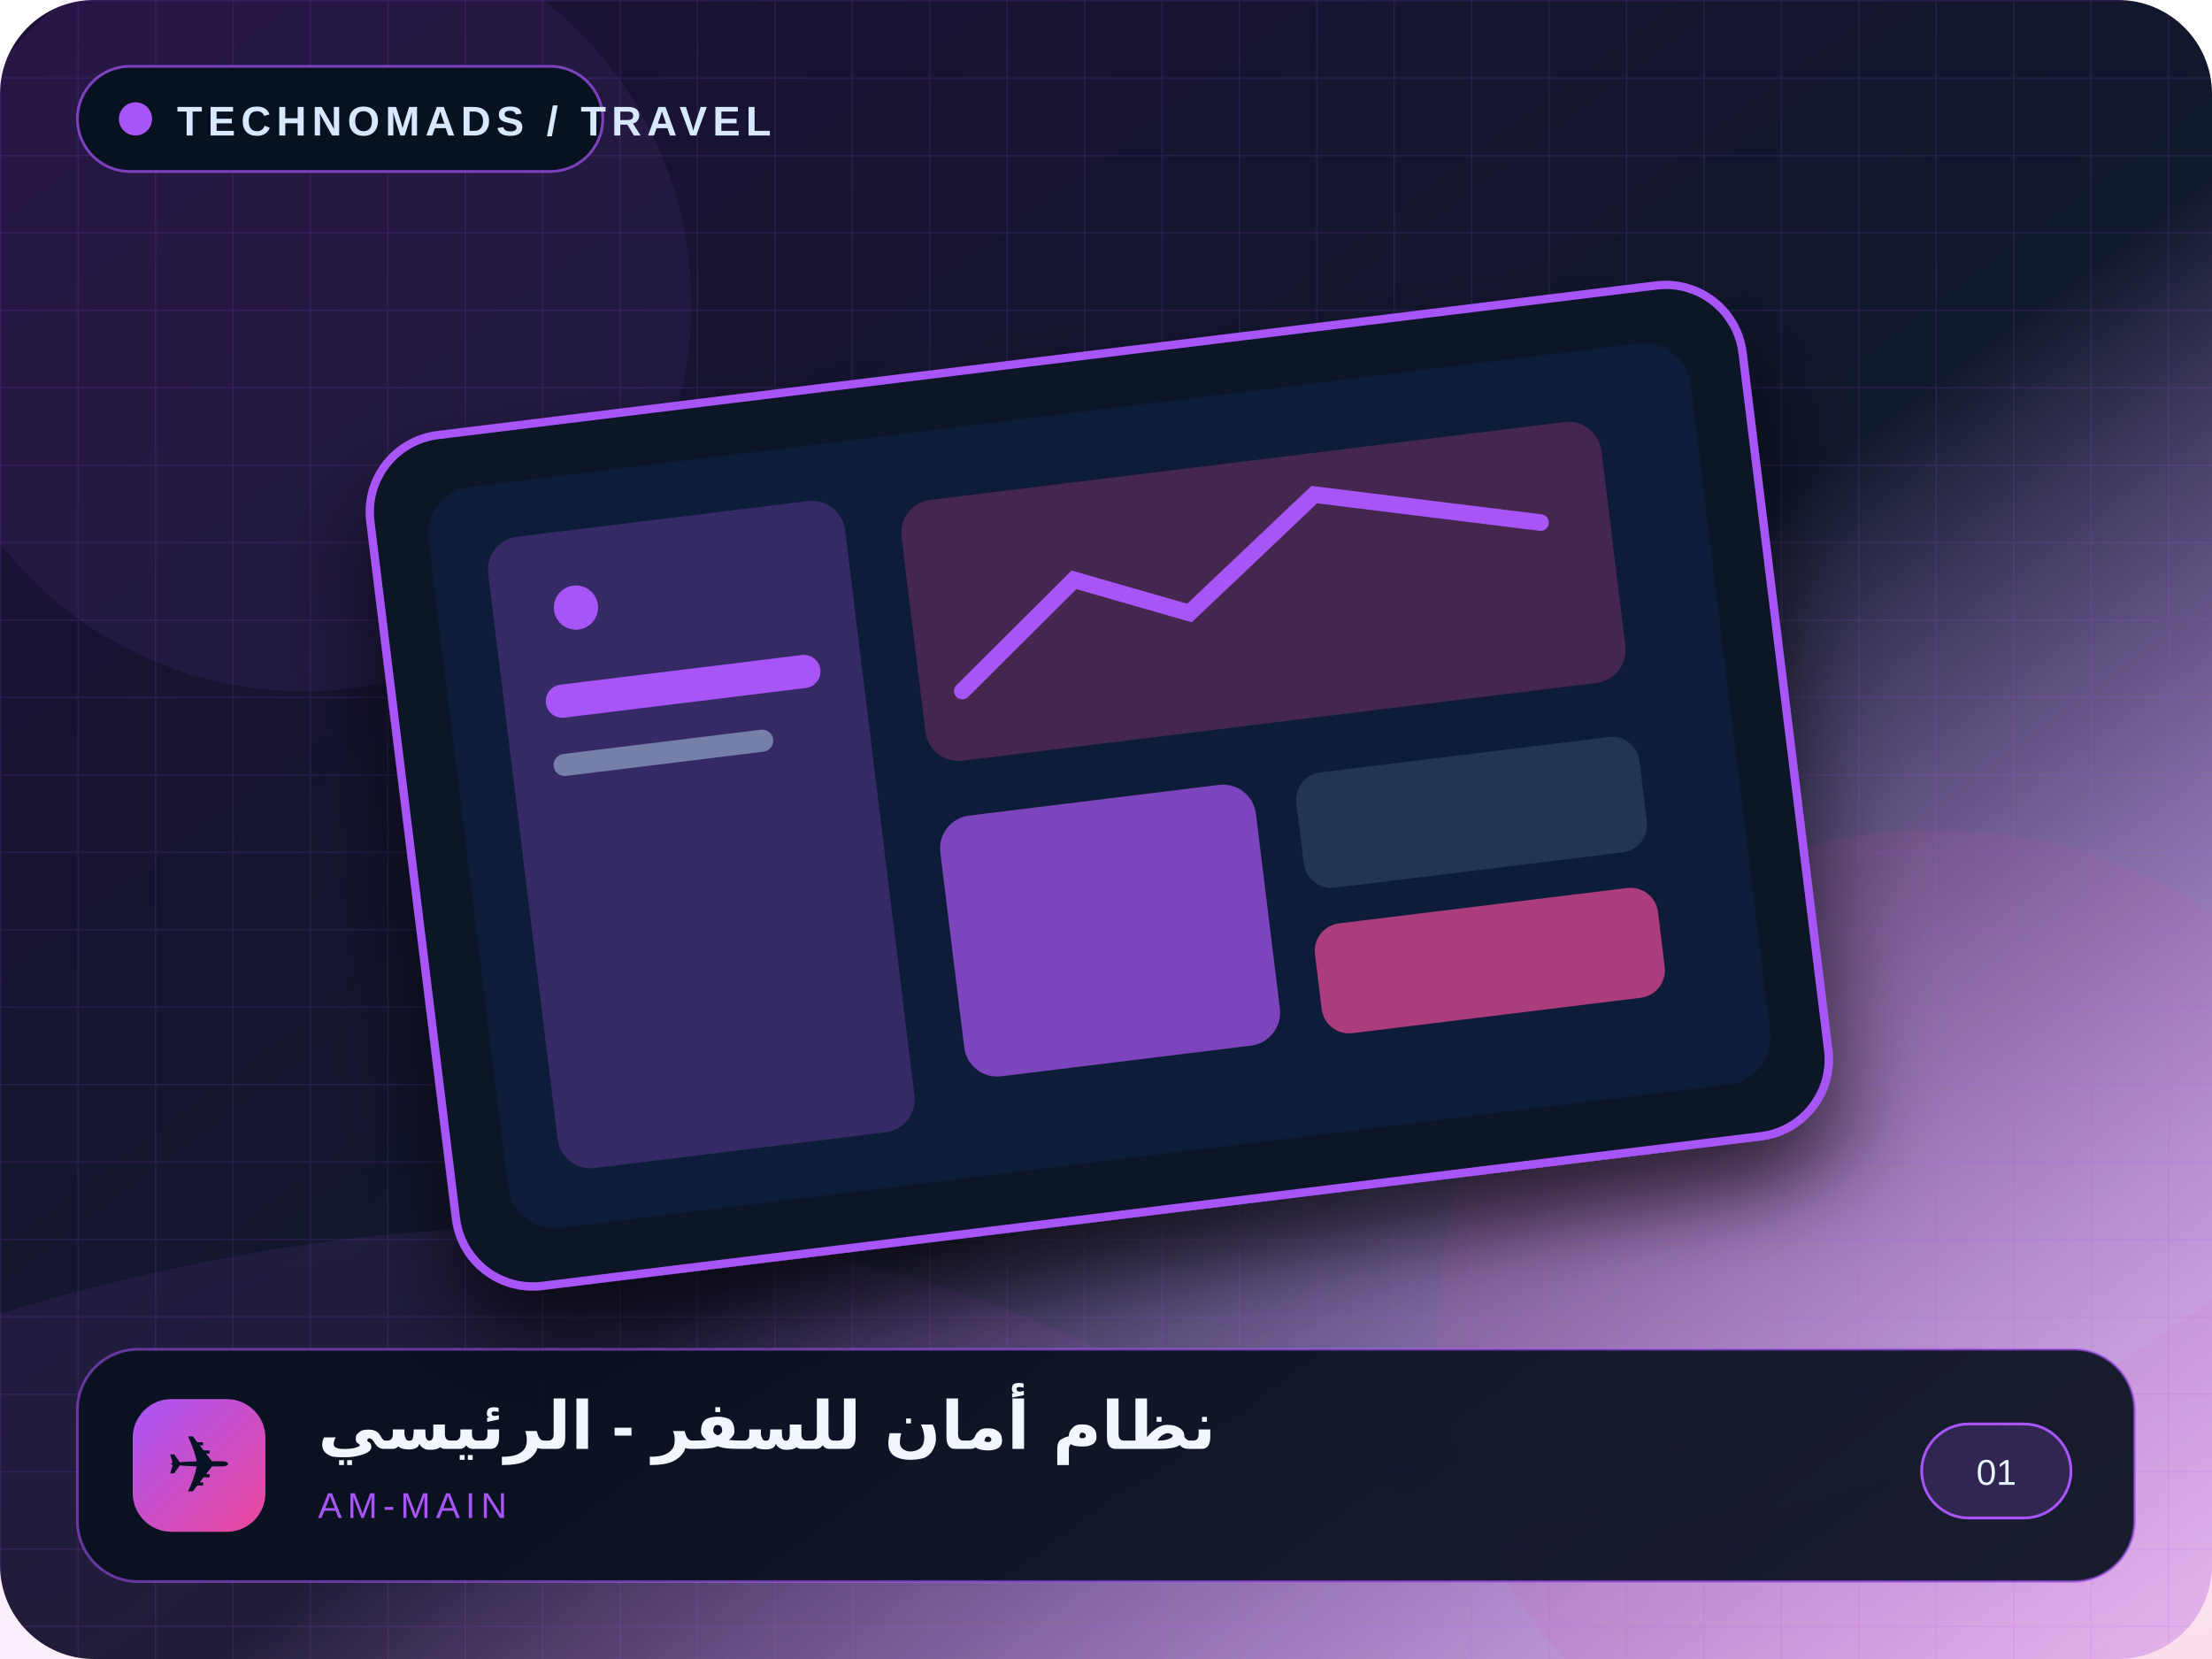
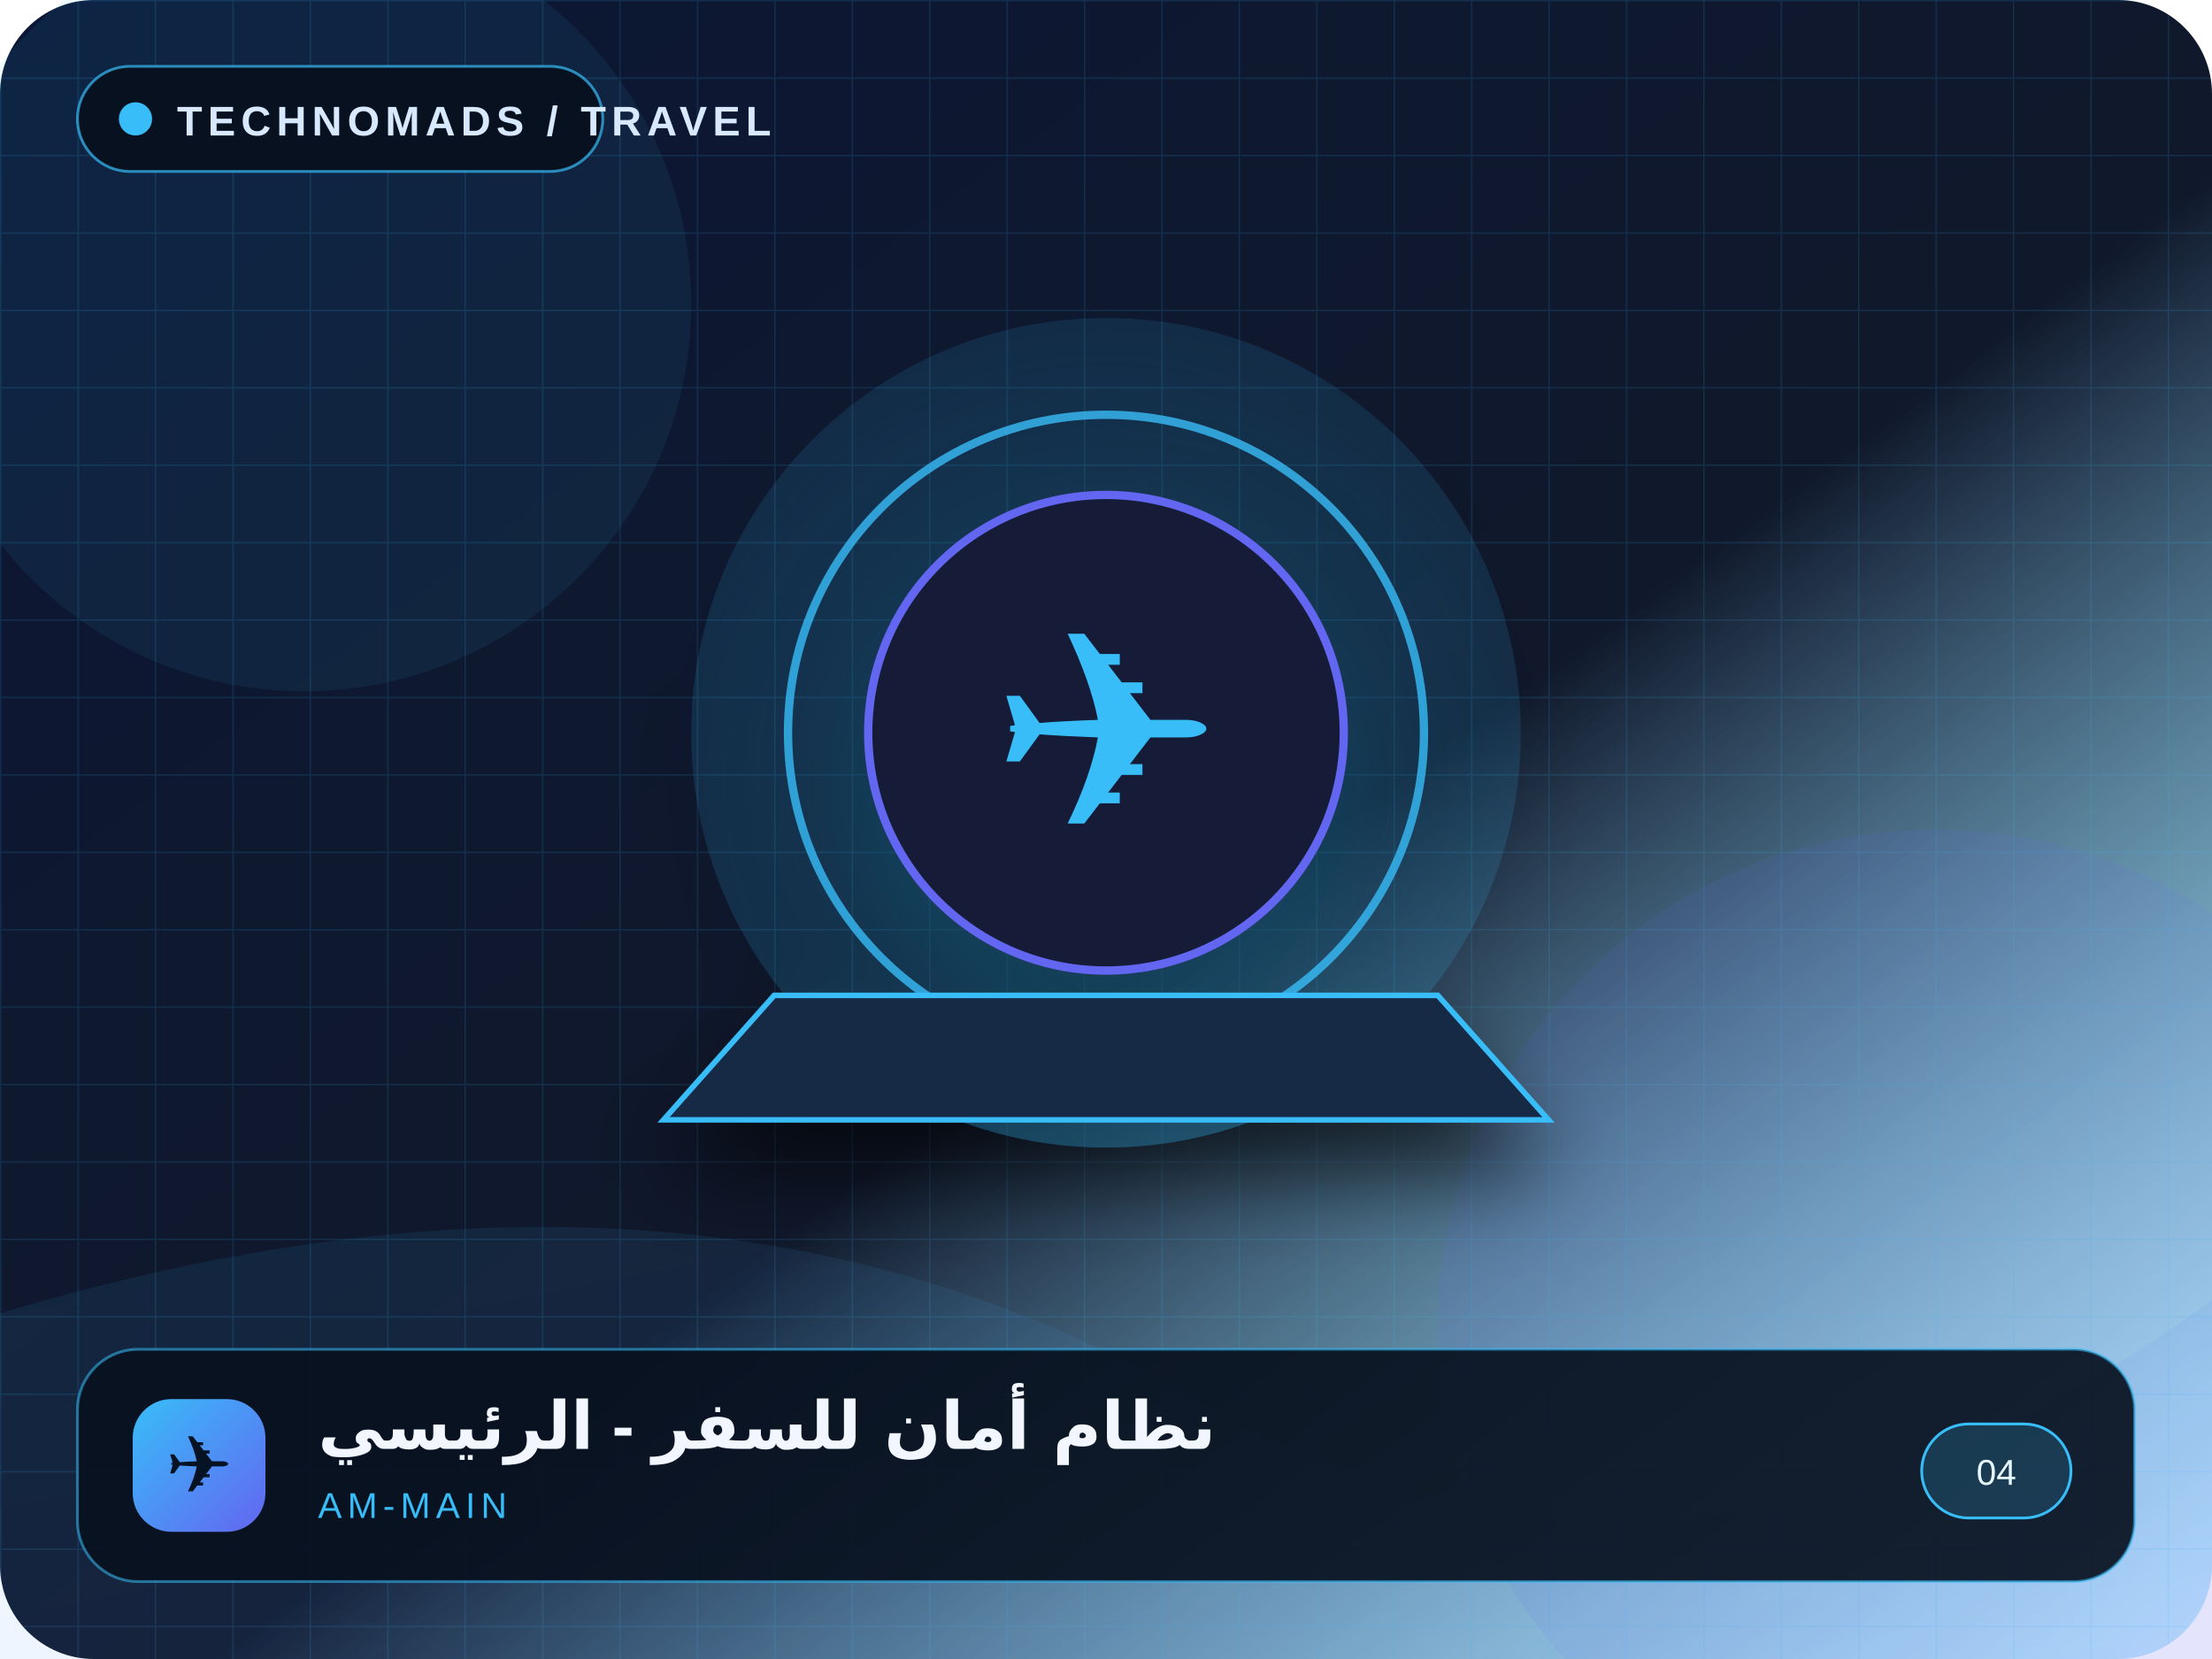
<svg xmlns="http://www.w3.org/2000/svg" width="800" height="600" viewBox="0 0 800 600">
  <defs>
    <linearGradient id="bg" x1="0" y1="0" x2="1" y2="1">
-       <stop stop-color="#1c1036" />
+       <stop stop-color="#0b1735" />
      <stop offset=".55" stop-color="#10182b" />
-       <stop offset="1" stop-color="#a855f7" stop-opacity=".3" />
+       <stop offset="1" stop-color="#38bdf8" stop-opacity=".3" />
    </linearGradient>
    <linearGradient id="shine" x1="0" y1="0" x2="1" y2="1">
-       <stop stop-color="#a855f7" />
-       <stop offset="1" stop-color="#ec4899" />
+       <stop stop-color="#38bdf8" />
+       <stop offset="1" stop-color="#6366f1" />
    </linearGradient>
    <pattern id="grid" width="28" height="28" patternUnits="userSpaceOnUse">
-       <path d="M28 0H0V28" fill="none" stroke="#a855f7" stroke-opacity=".14" />
+       <path d="M28 0H0V28" fill="none" stroke="#38bdf8" stroke-opacity=".14" />
    </pattern>
    <filter id="shadow" x="-30%" y="-30%" width="160%" height="170%">
      <feDropShadow dx="0" dy="18" stdDeviation="16" flood-color="#000" flood-opacity=".65" />
    </filter>
  </defs>
  <rect width="800" height="600" rx="34" fill="url(#bg)" />
  <rect width="800" height="600" rx="34" fill="url(#grid)" />
-   <circle cx="110" cy="110" r="140" fill="#a855f7" opacity=".08" />
-   <circle cx="700" cy="480" r="180" fill="#ec4899" opacity=".09" />
+   <circle cx="110" cy="110" r="140" fill="#38bdf8" opacity=".08" />
+   <circle cx="700" cy="480" r="180" fill="#6366f1" opacity=".09" />
  <path d="M0 475 Q250 400 430 505 T800 470 V600 H0Z" fill="url(#shine)" opacity=".09" />
-   <g filter="url(#shadow)" transform="translate(0 4) rotate(-7 400 300)">
-     <rect x="150" y="125" width="500" height="310" rx="28" fill="#0a1327" stroke="#a855f7" stroke-width="3" />
-     <rect x="170" y="145" width="460" height="270" rx="17" fill="#111d37" />
-     <rect x="190" y="165" width="130" height="230" rx="12" fill="#a855f7" opacity=".24" />
-     <circle cx="220" cy="193" r="8" fill="#a855f7" />
-     <rect x="205" y="220" width="100" height="12" rx="6" fill="#a855f7" />
-     <rect x="205" y="245" width="80" height="8" rx="4" fill="#9fb7d6" opacity=".6" />
-     <rect x="340" y="170" width="255" height="95" rx="12" fill="#ec4899" opacity=".24" />
-     <path d="M355 240 L400 205 L440 222 L490 185 L570 205" fill="none" stroke="#a855f7" stroke-width="6" stroke-linecap="round" />
-     <rect x="340" y="285" width="115" height="95" rx="12" fill="#a855f7" opacity=".7" />
-     <rect x="470" y="285" width="125" height="42" rx="10" fill="#243452" />
-     <rect x="470" y="340" width="125" height="40" rx="10" fill="#ec4899" opacity=".7" />
+   <g filter="url(#shadow)">
+     <circle cx="400" cy="265" r="150" fill="#38bdf8" opacity=".12" />
+     <circle cx="400" cy="265" r="115" fill="none" stroke="#38bdf8" stroke-width="3" opacity=".8" />
+     <circle cx="400" cy="265" r="86" fill="#121e38" stroke="#6366f1" stroke-width="3" />
+     <text x="400" y="300" text-anchor="middle" font-size="100" font-weight="700" fill="#38bdf8" font-family="Arial,sans-serif">✈</text>
+     <path d="M280 360 L520 360 L560 405 L240 405 Z" fill="#182945" stroke="#38bdf8" stroke-width="2" />
  </g>
  <g>
-     <rect x="28" y="24" width="190" height="38" rx="19" fill="#07111f" stroke="#a855f7" stroke-opacity=".7" />
-     <circle cx="49" cy="43" r="6" fill="#a855f7" />
+     <rect x="28" y="24" width="190" height="38" rx="19" fill="#07111f" stroke="#38bdf8" stroke-opacity=".7" />
+     <circle cx="49" cy="43" r="6" fill="#38bdf8" />
    <text x="64" y="49" font-family="Arial,sans-serif" font-size="15" font-weight="700" letter-spacing="2" fill="#d7e8ff">TECHNOMADS / TRAVEL</text>
-     <rect x="28" y="488" width="744" height="84" rx="22" fill="#08111f" fill-opacity=".92" stroke="#a855f7" stroke-opacity=".55" />
+     <rect x="28" y="488" width="744" height="84" rx="22" fill="#08111f" fill-opacity=".92" stroke="#38bdf8" stroke-opacity=".55" />
    <rect x="48" y="506" width="48" height="48" rx="14" fill="url(#shine)" />
    <text x="72" y="540" text-anchor="middle" font-size="29" font-weight="700" fill="#061324" font-family="Arial,sans-serif">✈</text>
    <text x="115" y="524" font-family="Arial,sans-serif" font-size="24" font-weight="700" fill="#f2f7ff">نظام أمان للسفر - الرئيسي</text>
-     <text x="115" y="549" font-family="Arial,sans-serif" font-size="13" letter-spacing="2" fill="#a855f7">AM-MAIN</text>
-     <rect x="695" y="515" width="54" height="34" rx="17" fill="#a855f7" fill-opacity=".18" stroke="#a855f7" />
-     <text x="722" y="537" text-anchor="middle" font-family="Arial,sans-serif" font-size="13" fill="#e7f7ff">01</text>
+     <text x="115" y="549" font-family="Arial,sans-serif" font-size="13" letter-spacing="2" fill="#38bdf8">AM-MAIN</text>
+     <rect x="695" y="515" width="54" height="34" rx="17" fill="#38bdf8" fill-opacity=".18" stroke="#38bdf8" />
+     <text x="722" y="537" text-anchor="middle" font-family="Arial,sans-serif" font-size="13" fill="#e7f7ff">04</text>
  </g>
</svg>
